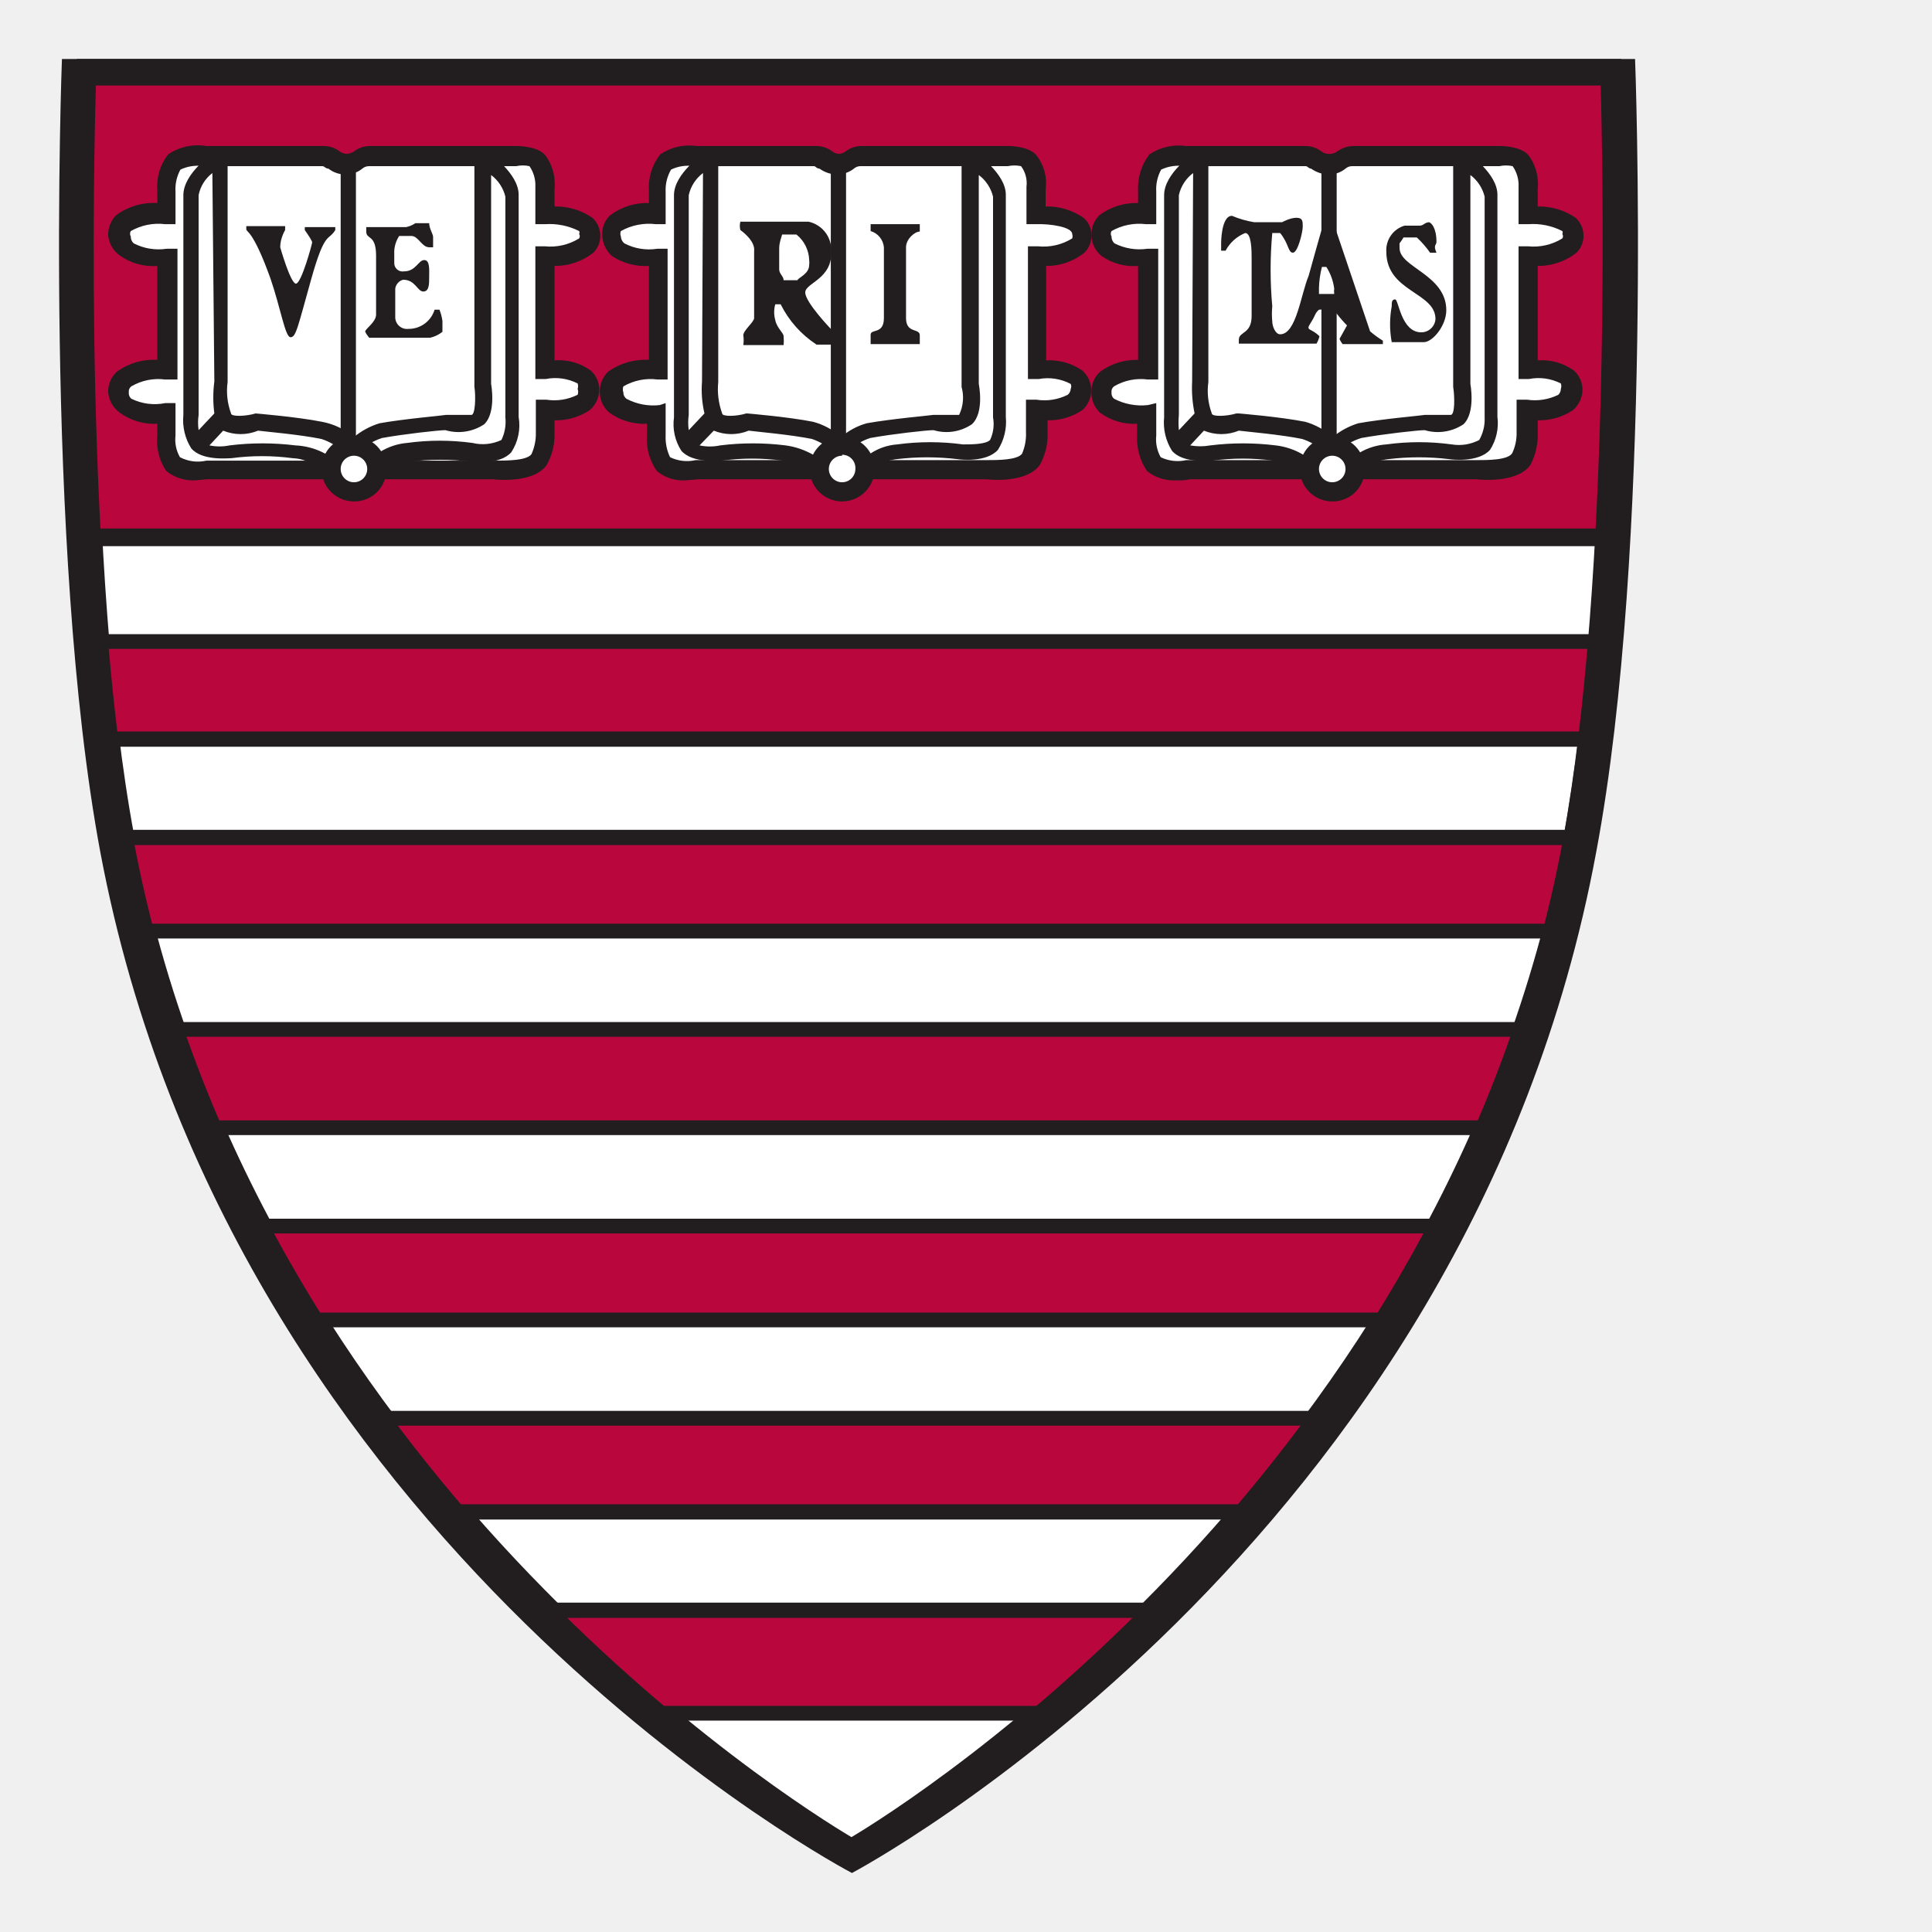
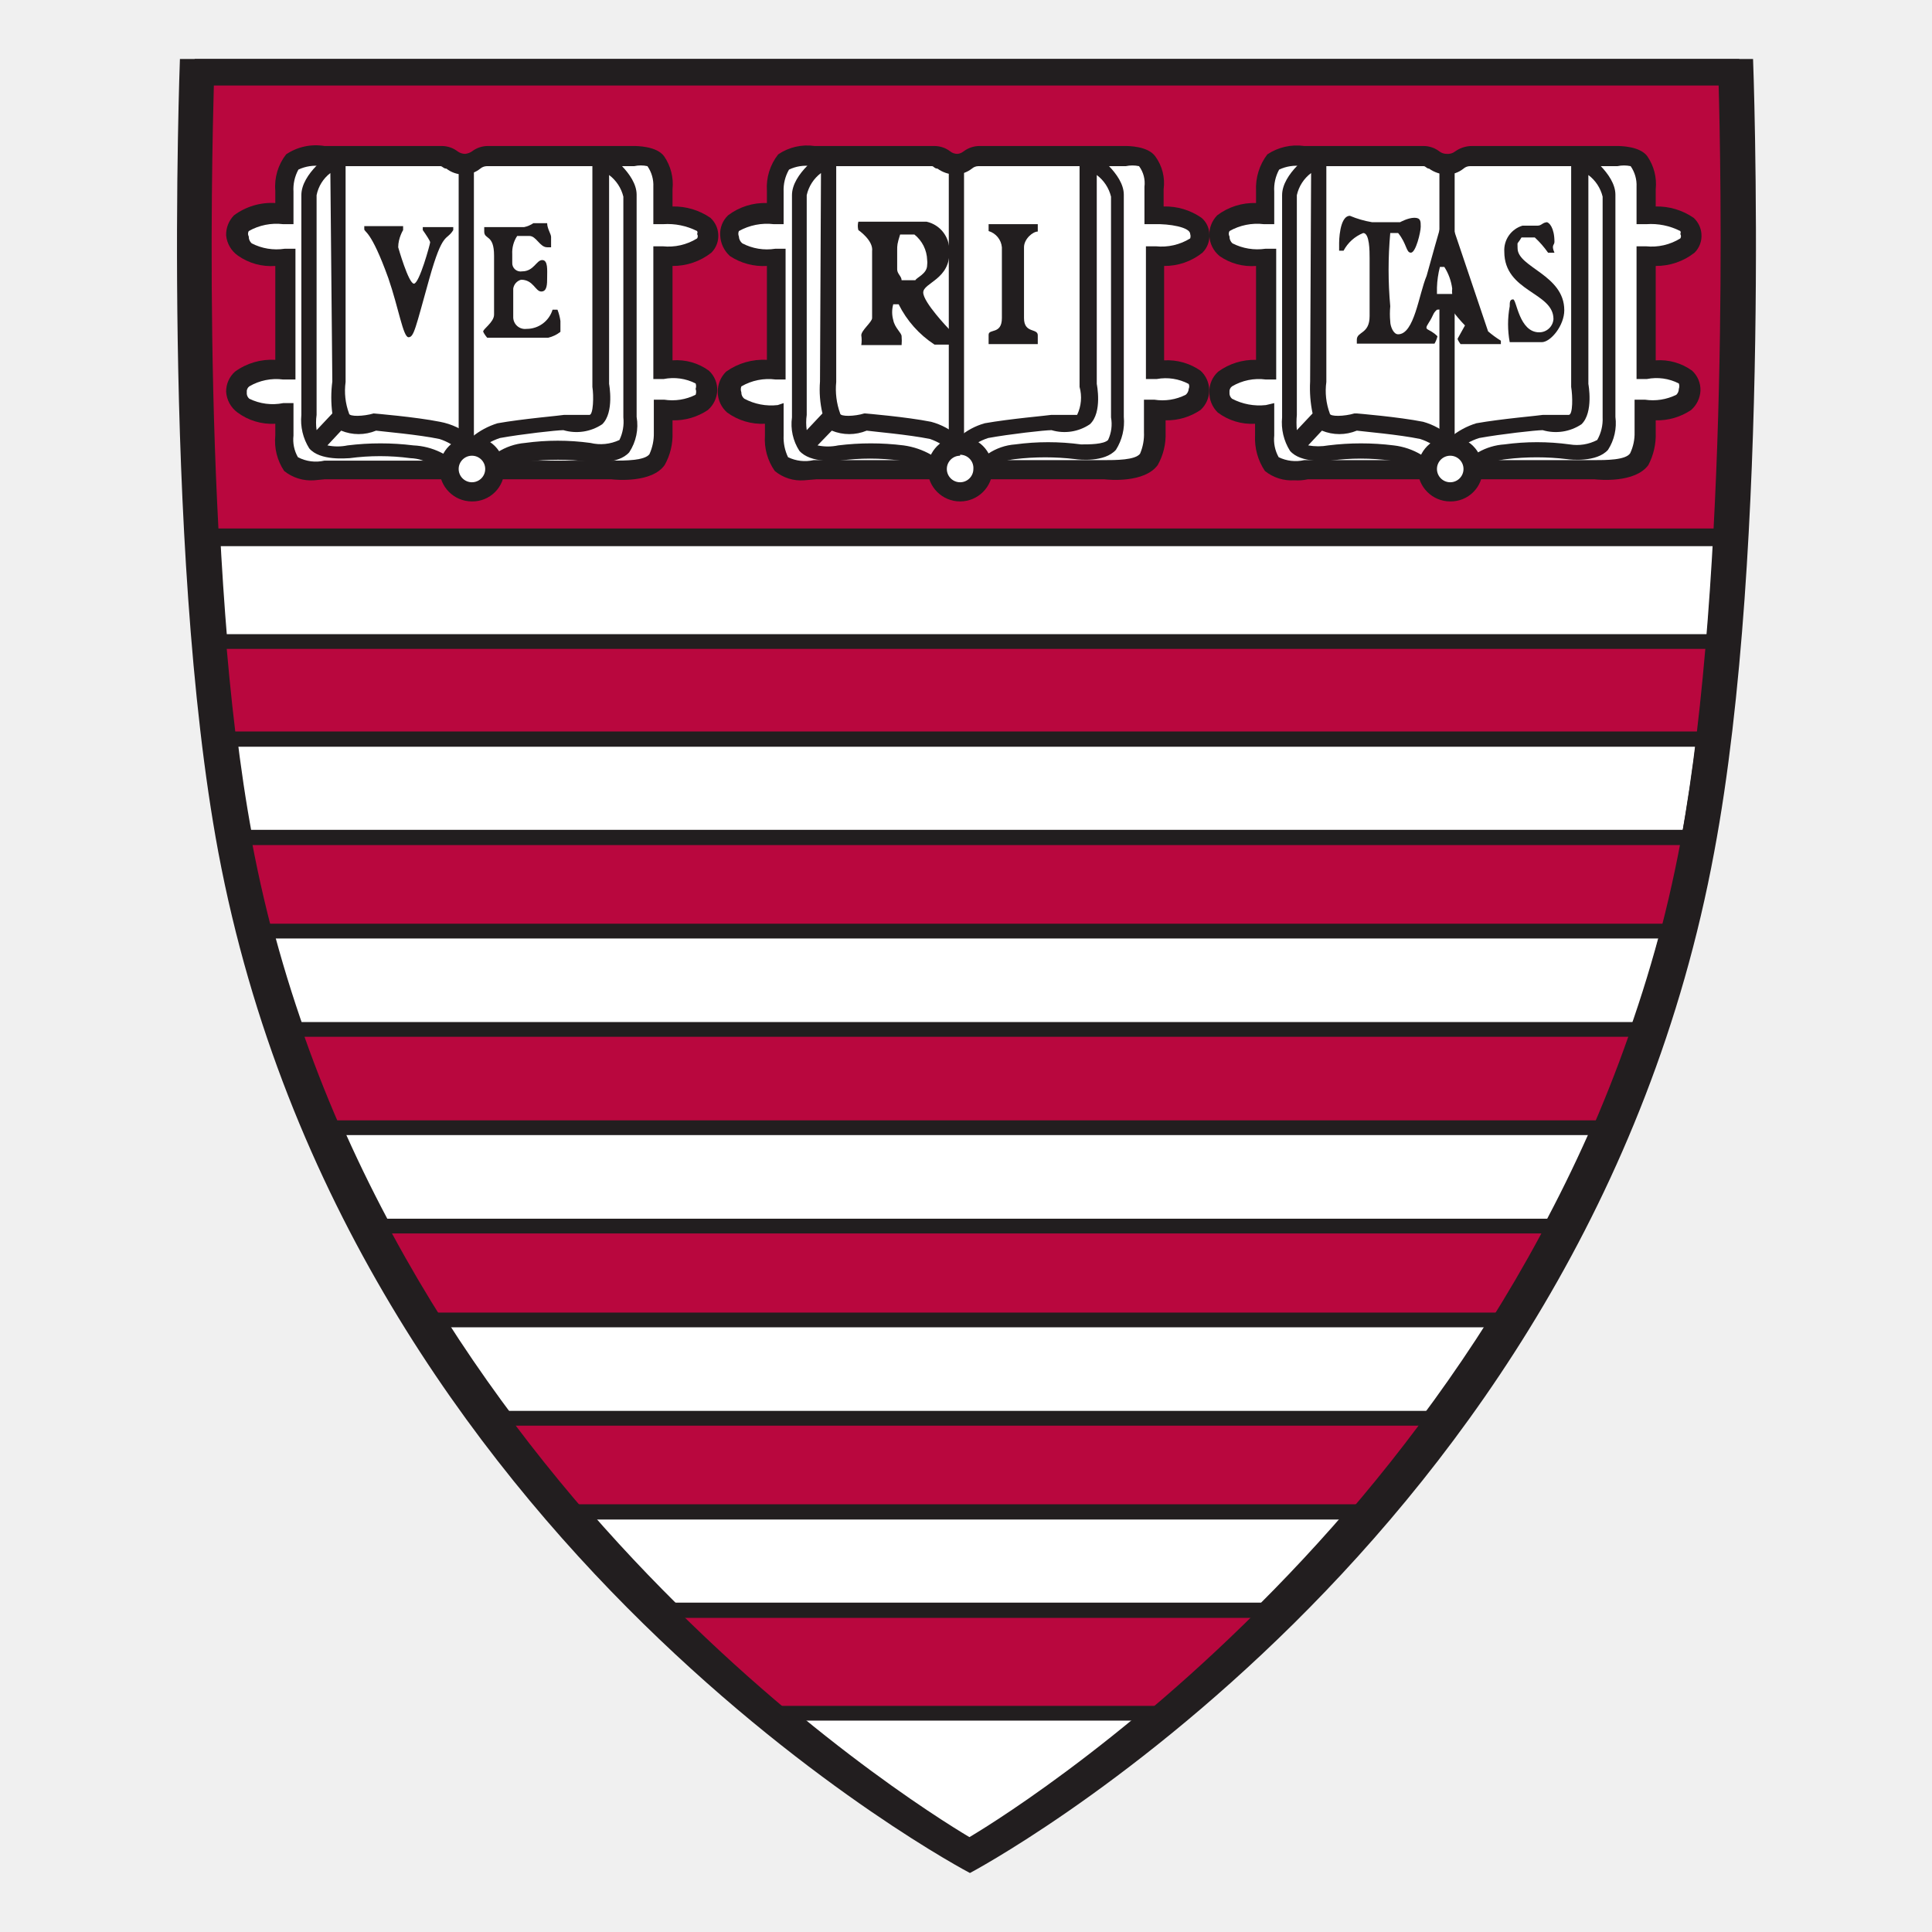
- <svg xmlns="http://www.w3.org/2000/svg" viewBox="-1.2 -1.2 39.3 39.3">
+ <svg xmlns="http://www.w3.org/2000/svg" viewBox="-3.6 -1.2 39.3 39.3">
  <defs>
    <style>.cls-1,.cls-2{fill:#221e1f;}.cls-2,.cls-3,.cls-4{fill-rule:evenodd;}.cls-3,.cls-5{fill:#fff;}.cls-4{fill:#b9073e;}</style>
  </defs>
  <g id="Camada_2" data-name="Camada 2">
    <g id="图层_2" data-name="图层 2">
      <polygon class="cls-1" points="49.58 25.05 49.58 17.68 44.83 17.68 44.83 25.05 41.53 25.05 41.53 8.54 44.83 8.54 44.83 14.95 49.58 14.95 49.58 8.54 52.95 8.54 52.95 25.05 49.58 25.05" />
      <path class="cls-1" d="M66,25.05l-1.17-3.92H60l-1.16,3.92H55.37L60.79,8.49h3.59l5.2,16.56Zm-2.88-10c-.17-.76-.67-2.92-.67-2.92s-.47,1.94-.78,3.18-.52,2-.88,3.06H64s-.54-1.73-.9-3.32" />
      <path class="cls-1" d="M80.05,25.05c-.64-1.09-.9-1.55-1.54-2.71-1.64-3-2.14-3.78-2.74-4a1.52,1.52,0,0,0-.52-.14v6.89H72V8.54h6.15A4.58,4.58,0,0,1,83,13.38c0,2.48-1.64,4.52-3.69,4.57a3,3,0,0,1,.69.68c1,1.19,4,6.42,4,6.42ZM78.32,11.44a5.78,5.78,0,0,0-1.88-.24H75.25v4.47h1.12c1.42,0,2-.15,2.49-.55a2.22,2.22,0,0,0,.64-1.66,1.92,1.92,0,0,0-1.18-2" />
      <path class="cls-1" d="M93.3,25.17h-3L84.68,8.54h3.63l2.74,8.6c.23.73.49,1.66.76,2.87a30.42,30.42,0,0,1,1-3.3l2.8-8.17h3.49Z" />
      <path class="cls-1" d="M108.91,25.05l-1.17-3.92H102.9l-1.17,3.92H98.26l5.42-16.56h3.59l5.2,16.56Zm-2.88-10-.66-2.92-.79,3.18c-.31,1.19-.52,2-.88,3.06h3.23s-.54-1.73-.9-3.32" />
      <path class="cls-1" d="M122.94,25.05c-.64-1.09-.9-1.55-1.54-2.71-1.64-3-2.14-3.78-2.74-4a1.52,1.52,0,0,0-.52-.14v6.89h-3.25V8.54H121a4.58,4.58,0,0,1,4.85,4.84c0,2.48-1.64,4.52-3.69,4.57a3,3,0,0,1,.69.68c1,1.19,4,6.42,4,6.42Zm-1.73-13.61a5.78,5.78,0,0,0-1.88-.24h-1.19v4.47h1.12c1.42,0,2-.15,2.49-.55a2.22,2.22,0,0,0,.64-1.66,1.92,1.92,0,0,0-1.18-2" />
      <path class="cls-1" d="M140.11,22.58a5.65,5.65,0,0,1-4,2.37c-.62.05-1.4.1-2.38.1h-4V8.54H133c.95,0,2.21.05,2.88.09a5.65,5.65,0,0,1,3.61,1.64c1.52,1.5,2.26,3.61,2.26,6.58a9.44,9.44,0,0,1-1.67,5.73m-2.9-10a2.72,2.72,0,0,0-2.61-1.38h-1.52V22.34h1.78c2.19,0,3.19-1.69,3.19-5.18a9.18,9.18,0,0,0-.84-4.63" />
      <path class="cls-1" d="M147.2,7.52h3V25.05h-3Zm8.89,17.53-5.9-9.35,5.7-8.18h3.6l-6.08,8.13,6.48,9.4Z" />
      <path class="cls-1" d="M163.47,19.4v.2c0,1.78.66,3.65,3.16,3.65a4.74,4.74,0,0,0,3.2-1.27l1.08,1.7a6.91,6.91,0,0,1-4.61,1.7c-3.62,0-5.9-2.61-5.9-6.72a7,7,0,0,1,1.6-5,4.85,4.85,0,0,1,3.92-1.72,5,5,0,0,1,3.52,1.31c1.12,1,1.68,2.59,1.68,5.58v.58ZM165.92,14c-1.57,0-2.43,1.24-2.43,3.32h4.74c0-2.08-.91-3.32-2.31-3.32" />
      <path class="cls-1" d="M181.17,25.05V16.54c0-1.75-.4-2.23-1.47-2.23a4.68,4.68,0,0,0-2.81,1.44v9.3h-2.73V15.63a7.45,7.45,0,0,0-.49-3l2.54-.71a3.78,3.78,0,0,1,.45,1.82,6,6,0,0,1,3.93-1.77c2,0,3.34,1.19,3.34,3.54v9.58Z" />
      <path class="cls-1" d="M195,25.05V16.54c0-1.75-.4-2.23-1.47-2.23a4.68,4.68,0,0,0-2.81,1.44v9.3H188V15.63a7.63,7.63,0,0,0-.48-3l2.53-.71a3.78,3.78,0,0,1,.46,1.82,5.92,5.92,0,0,1,3.92-1.77c2,0,3.35,1.19,3.35,3.54v9.58Z" />
      <path class="cls-1" d="M204.12,19.4v.2c0,1.78.66,3.65,3.17,3.65A4.7,4.7,0,0,0,210.48,22l1.09,1.7a6.93,6.93,0,0,1-4.61,1.7c-3.62,0-5.9-2.61-5.9-6.72a7,7,0,0,1,1.59-5,4.89,4.89,0,0,1,3.93-1.72,5,5,0,0,1,3.52,1.31c1.12,1,1.68,2.59,1.68,5.58v.58ZM206.58,14c-1.57,0-2.43,1.24-2.43,3.32h4.74c0-2.08-.92-3.32-2.31-3.32" />
      <path class="cls-1" d="M222.67,25.05a3.2,3.2,0,0,1-.23-1,4.21,4.21,0,0,1-3.14,1.27c-3.27,0-5.25-2.56-5.25-6.56S216.28,12,219.38,12a3.65,3.65,0,0,1,2.76,1.17s-.08-1-.08-2.1V6.38l2.76.43V20.59a14,14,0,0,0,.41,4.46Zm-.61-9.78a3,3,0,0,0-2.33-1c-1.77,0-2.58,1.42-2.58,4.51,0,2.84.55,4.26,2.66,4.26a2.68,2.68,0,0,0,2.25-1.22Z" />
      <path class="cls-1" d="M234.42,25.33c-1.06,3.09-2,4.63-5,5.19l-.91-1.8c1.75-.48,2.74-1.21,3.47-3.67h-.89c-.35-1.44-.83-2.84-1.21-4L227,12.43l2.83-.48,2.36,7.8c.2.76.66,2.69.71,2.89,0-.1.48-1.92,1-3.47L236,12.23h3Z" />
      <path class="cls-1" d="M248.38,25.38a11.2,11.2,0,0,1-5.75-1.57l1.11-2.23A9,9,0,0,0,248.48,23c2.15,0,3.45-1,3.45-2.78,0-1.3-.82-2.11-2.61-2.61l-1.88-.54a5.72,5.72,0,0,1-3.39-2.1,4.42,4.42,0,0,1-.74-2.56c0-3.09,2.43-5.19,6-5.19a9.71,9.71,0,0,1,5.54,1.67L253.5,11a7.56,7.56,0,0,0-4.13-1.34c-1.73,0-2.87.94-2.87,2.38,0,1.09.61,1.65,2.33,2.16l2.08.6c2.54.74,4.31,2.36,4.31,5,0,2.92-2.36,5.63-6.84,5.63" />
      <path class="cls-1" d="M262.94,25.38c-3.49,0-5.44-2.46-5.44-6.59,0-4.66,2.79-6.89,5.65-6.89a4.71,4.71,0,0,1,3.55,1.39l-1.4,1.85a3.16,3.16,0,0,0-2.15-1,2.18,2.18,0,0,0-2,1.29,8.63,8.63,0,0,0-.53,3.57c0,1.75.28,2.86.86,3.5a2.27,2.27,0,0,0,1.7.73A3.66,3.66,0,0,0,265.73,22l1.32,1.7a5.33,5.33,0,0,1-4.11,1.7" />
      <path class="cls-1" d="M276.73,25.05V16.33c0-1.59-.56-2-1.62-2A4.76,4.76,0,0,0,272,15.85v9.2h-2.81V9.8A13.33,13.33,0,0,0,269,7l2.81-.61a13.63,13.63,0,0,1,.26,3v2.73c0,.82,0,1.45,0,1.45a5.73,5.73,0,0,1,3.92-1.67A3.46,3.46,0,0,1,279,13.5a4.86,4.86,0,0,1,.43,2.51v9Z" />
      <path class="cls-1" d="M288.25,25.38c-3.46,0-5.64-2.61-5.64-6.72s2.2-6.73,5.6-6.73c3.64,0,5.72,2.71,5.72,6.76s-2.2,6.69-5.68,6.69m0-11.35c-1.77,0-2.53,1.34-2.53,4.46,0,3.72.93,4.81,2.61,4.81s2.55-1.34,2.55-4.56c0-3.62-1-4.71-2.63-4.71" />
      <path class="cls-1" d="M301.86,25.38c-3.47,0-5.65-2.61-5.65-6.72s2.2-6.73,5.6-6.73c3.65,0,5.72,2.71,5.72,6.76s-2.2,6.69-5.67,6.69m0-11.35c-1.77,0-2.53,1.34-2.53,4.46,0,3.72.94,4.81,2.61,4.81s2.56-1.34,2.56-4.56c0-3.62-1-4.71-2.64-4.71" />
      <path class="cls-1" d="M313.39,25.33c-2.81,0-2.81-2.54-2.81-3.62V10.79A20.39,20.39,0,0,0,310.32,7l2.86-.64a15.12,15.12,0,0,1,.23,3.53V20.79c0,1.73.08,2,.28,2.31a.78.78,0,0,0,.91.2l.46,1.72a4.25,4.25,0,0,1-1.67.31" />
      <path class="cls-2" d="M16.13,36.9S3.5,30.29.84,16.13C-.32,9.91.06,0,.06,0h32s.38,9.91-.79,16.13C28.65,30.29,16.13,36.9,16.13,36.9" />
      <path class="cls-3" d="M16.11,36.52S3.88,29.65,1.31,15.94C.19,9.92.55.33.55.33h31s.37,9.59-.76,15.61C28.23,29.65,16.11,36.52,16.11,36.52" />
      <path class="cls-3" d="M16.12,36.42S3.9,29.55,1.33,15.84C.2,9.82.57.22.57.22h31s.36,9.6-.77,15.62C28.24,29.55,16.12,36.42,16.12,36.42" />
      <path class="cls-1" d="M16.12,36.66,16,36.6c-.12-.07-12.34-7.08-14.9-20.72C0,9.9.36.31.36.22V0H31.78v.2c0,.09.36,9.68-.76,15.66C28.46,29.52,16.35,36.53,16.22,36.6ZM.77.43c0,1.41-.26,9.92.76,15.37,2.4,12.79,13.41,19.67,14.59,20.37,1.18-.7,12.09-7.59,14.49-20.37,1-5.45.81-14,.76-15.37Z" />
      <polygon class="cls-4" points="9.89 31.59 22.26 31.57 20.88 32.93 19.98 33.67 12.2 33.68 11.2 32.78 9.89 31.59" />
      <polygon class="cls-4" points="6.55 27.67 25.62 27.67 24.79 28.84 24.12 29.57 8.11 29.59 7.35 28.73 6.55 27.67" />
      <polygon class="cls-4" points="4.17 23.78 28.02 23.78 26.92 25.68 5.26 25.68 4.59 24.68 4.17 23.78" />
      <polygon class="cls-4" points="1.35 15.88 1.54 16.92 1.78 17.78 30.45 17.77 30.64 16.82 30.83 15.86 1.35 15.88" />
      <polygon class="cls-4" points="0.52 0.38 31.59 0.38 31.48 5.04 31.46 9.65 0.67 9.64 0.57 7.81 0.5 4.24 0.52 0.38" />
      <polygon class="cls-4" points="2.4 19.77 3.05 21.75 29 21.74 29.78 19.77 2.4 19.77" />
      <polygon class="cls-4" points="0.84 11.79 31.35 11.79 31.28 12.82 31.14 13.87 1.06 13.85 0.87 12.59 0.84 11.79" />
      <path class="cls-1" d="M16.11,36.76,16,36.7C15.88,36.64,3.67,29.63,1.11,16,0,10,.34.42.34.32V.12H31.76v.2c0,.1.35,9.69-.77,15.66C28.45,29.63,16.33,36.63,16.21,36.7ZM.75.54C.71,2,.5,10.46,1.52,15.9c2.4,12.79,13.4,19.67,14.59,20.38,1.18-.71,12.09-7.59,14.48-20.38,1-5.44.81-13.95.77-15.36Z" />
      <path class="cls-1" d="M20.06,33.8h-8v-.3h8Zm2.23-2.09H9.88V31.4H22.29Zm1.86-2H8.05V29.4h16.1ZM25.6,27.8H6.5v-.3H25.6Zm1.32-2H5.22V25.5h21.7Zm1.14-1.91h-24v-.3h24Zm1-2H3v-.3H29Zm.78-2H2.36v-.3H29.8Zm.55-2H1.69v-.3H30.35Zm.46-1.9H1.22v-.31H30.81Zm.31-2H.93v-.31H31.12ZM31.31,12H.81v-.3h30.5Zm.1-2.09H.65V9.55H31.41Zm-22.47-2-.52-.6.23-.2.52.6Z" />
      <rect class="cls-5" x="2.73" y="7.33" width="0.78" height="0.31" transform="matrix(0.68, -0.74, 0.74, 0.68, -4.51, 4.72)" />
      <path class="cls-3" d="M2.18,2.67s0-.43.16-.59A1,1,0,0,1,2.94,2H5.39c.2,0,.25.17.48.17S6.13,2,6.34,2H9.29s.36,0,.46.12a.75.75,0,0,1,.14.52v.57s.91,0,.93.38S9.89,4,9.89,4V6.34s.93-.12.9.4-.9.41-.9.41V7.6a1.12,1.12,0,0,1-.12.55c-.21.29-.91.21-.91.21H3s-.5.08-.69-.12-.14-.57-.14-.57V7.22s-1,.1-1-.45,1-.46,1-.46V4s-.93.12-1-.43,1-.45,1-.45Z" />
      <path class="cls-1" d="M2.79,8.57a.87.87,0,0,1-.61-.19A1.1,1.1,0,0,1,2,7.66V7.42a1.18,1.18,0,0,1-.77-.23A.57.57,0,0,1,1,6.77a.54.54,0,0,1,.18-.41A1.26,1.26,0,0,1,2,6.12V4.21A1.17,1.17,0,0,1,1.24,4,.57.57,0,0,1,1,3.59a.56.56,0,0,1,.16-.41A1.28,1.28,0,0,1,2,2.93V2.68a1.06,1.06,0,0,1,.22-.74A1.08,1.08,0,0,1,3,1.77H5.39a.53.53,0,0,1,.32.11.26.26,0,0,0,.15.05A.3.3,0,0,0,6,1.88a.53.53,0,0,1,.33-.11H9.29c.06,0,.47,0,.62.21a1,1,0,0,1,.17.67V3a1.31,1.31,0,0,1,.77.23.49.49,0,0,1,.16.33.48.48,0,0,1-.14.38,1.26,1.26,0,0,1-.79.27V6.13a1.11,1.11,0,0,1,.74.21.53.53,0,0,1,.17.41.56.56,0,0,1-.19.39,1.23,1.23,0,0,1-.72.21V7.6a1.25,1.25,0,0,1-.16.66c-.26.37-1,.3-1.08.29H3ZM2.37,7v.66a.72.72,0,0,0,.09.44A.78.78,0,0,0,3,8.17H8.86c.26,0,.65,0,.75-.13A1,1,0,0,0,9.7,7.6V6.93l.21,0a1.06,1.06,0,0,0,.64-.1.17.17,0,0,0,0-.12.16.16,0,0,0,0-.11,1,1,0,0,0-.65-.09l-.21,0V3.81h.19a1.11,1.11,0,0,0,.7-.16.08.08,0,0,0,0-.09.06.06,0,0,0,0-.06,1.33,1.33,0,0,0-.69-.14l-.2,0V2.6a.68.68,0,0,0-.12-.42.62.62,0,0,0-.27,0h-3a.21.21,0,0,0-.13.05.54.54,0,0,1-.34.12h0a.57.57,0,0,1-.35-.12c-.06,0-.08-.05-.12-.05H2.94a.82.82,0,0,0-.47.07.83.83,0,0,0-.1.45v.66H2.16a1.14,1.14,0,0,0-.7.14.11.11,0,0,0,0,.11.18.18,0,0,0,.06.14,1.1,1.1,0,0,0,.67.11l.22,0V6.52H2.16a1.08,1.08,0,0,0-.69.14.13.13,0,0,0-.05.12.15.15,0,0,0,.05.13A1.08,1.08,0,0,0,2.16,7Z" />
      <rect class="cls-1" x="5.73" y="2.16" width="0.31" height="5.69" />
      <path class="cls-3" d="M6,7.86a.47.47,0,1,1-.46.46A.47.47,0,0,1,6,7.86" />
      <path class="cls-1" d="M6,9a.66.66,0,1,1,.66-.66A.65.65,0,0,1,6,9Zm0-.93a.27.27,0,1,0,0,.54.27.27,0,1,0,0-.54Z" />
      <path class="cls-1" d="M6.47,8.4l-.11-.29A1.16,1.16,0,0,0,6.52,8a1.23,1.23,0,0,1,.56-.19,4.91,4.91,0,0,1,1.33,0A.89.89,0,0,0,9,7.75a.85.85,0,0,0,.08-.46V2.8a.78.78,0,0,0-.29-.44V6.61s.11.58-.14.82a.94.94,0,0,1-.79.12c-.13,0-.85.08-1.29.16A1.24,1.24,0,0,0,6.09,8L5.93,7.8,5.79,8a1.15,1.15,0,0,0-.45-.27c-.43-.09-1.14-.15-1.29-.17a.93.93,0,0,1-.71,0l-.28.3a1,1,0,0,0,.41,0,5.48,5.48,0,0,1,1.34,0A1.4,1.4,0,0,1,5.36,8l.16.08-.11.29a1.1,1.1,0,0,1-.22-.11.86.86,0,0,0-.44-.14,4.68,4.68,0,0,0-1.24,0c-.06,0-.6.06-.82-.2a1.08,1.08,0,0,1-.16-.68V2.77c0-.44.59-.85.66-.89L3.28,2h.15V6.57a1.32,1.32,0,0,0,.07.64c0,.07.3.06.5,0h0s.85.07,1.35.17A1.4,1.4,0,0,1,6,7.69a1.52,1.52,0,0,1,.52-.28c.5-.09,1.32-.16,1.35-.17h0c.16,0,.44,0,.52,0s.09-.39.06-.57V2h.16l.08-.13c.07.05.66.46.66.89V7.28A1,1,0,0,1,9.2,8c-.23.26-.77.2-.83.19a5.17,5.17,0,0,0-1.24,0,1.14,1.14,0,0,0-.44.14A1,1,0,0,1,6.47,8.4ZM3.12,2.32a.75.75,0,0,0-.28.45V7.24a1.09,1.09,0,0,0,0,.31l.32-.34a2.51,2.51,0,0,1,0-.65Z" />
      <path class="cls-3" d="M12.15,2.67s0-.43.17-.59.59-.12.59-.12h2.46c.19,0,.24.17.47.17S16.1,2,16.32,2h2.95s.35,0,.45.12a.75.75,0,0,1,.14.52v.57s.91,0,.93.38-.93.46-.93.46V6.34s.93-.12.91.4-.91.41-.91.41V7.6a1.12,1.12,0,0,1-.12.55c-.21.29-.9.21-.9.21H13s-.49.08-.69-.12a1,1,0,0,1-.14-.57V7.22s-1,.1-1-.45,1-.46,1-.46V4s-.92.12-1-.43,1-.45,1-.45Z" />
      <path class="cls-1" d="M12.76,8.57a.83.83,0,0,1-.6-.19,1.12,1.12,0,0,1-.2-.72V7.42a1.2,1.2,0,0,1-.77-.23A.56.56,0,0,1,11,6.77a.57.57,0,0,1,.17-.41A1.3,1.3,0,0,1,12,6.12V4.21a1.23,1.23,0,0,1-.75-.2.6.6,0,0,1-.2-.42.52.52,0,0,1,.16-.41A1.24,1.24,0,0,1,12,2.93V2.68a1.08,1.08,0,0,1,.23-.74,1.05,1.05,0,0,1,.74-.17h2.44a.53.53,0,0,1,.32.11.23.23,0,0,0,.15.05A.24.24,0,0,0,16,1.88a.54.54,0,0,1,.34-.11h2.95c.06,0,.46,0,.61.21a.92.92,0,0,1,.17.67V3a1.29,1.29,0,0,1,.77.23.45.45,0,0,1,.16.33.48.48,0,0,1-.14.38,1.23,1.23,0,0,1-.78.27V6.13a1.18,1.18,0,0,1,.74.21.54.54,0,0,1,0,.8,1.22,1.22,0,0,1-.71.21V7.6a1.25,1.25,0,0,1-.16.66c-.27.37-1,.3-1.08.29H13ZM12.34,7v.66a.93.93,0,0,0,.09.44.79.79,0,0,0,.52.06h5.89c.26,0,.65,0,.75-.13a1,1,0,0,0,.08-.44V6.93l.21,0a1.05,1.05,0,0,0,.64-.1.17.17,0,0,0,.06-.12.12.12,0,0,0,0-.1,1,1,0,0,0-.65-.1l-.22,0V3.81h.2a1.11,1.11,0,0,0,.7-.16.14.14,0,0,0,0-.09c0-.14-.43-.21-.73-.2l-.2,0V2.6a.58.58,0,0,0-.11-.42.64.64,0,0,0-.27,0h-3a.2.2,0,0,0-.13.05.57.57,0,0,1-.35.12h0a.63.63,0,0,1-.35-.12c-.06,0-.08-.05-.11-.05H12.91a.79.79,0,0,0-.46.07.83.83,0,0,0-.11.45v.66h-.2a1.17,1.17,0,0,0-.71.14.14.14,0,0,0,0,.11.19.19,0,0,0,.07.14,1.08,1.08,0,0,0,.67.11l.21,0V6.52h-.2a1.1,1.1,0,0,0-.7.14.17.17,0,0,0,0,.12.16.16,0,0,0,.06.13,1.16,1.16,0,0,0,.68.13Z" />
      <rect class="cls-1" x="15.7" y="2.16" width="0.31" height="5.69" />
      <path class="cls-3" d="M15.93,7.86a.47.47,0,0,1,0,.93.47.47,0,1,1,0-.93" />
      <path class="cls-1" d="M15.93,9a.66.66,0,1,1,.66-.66A.66.66,0,0,1,15.93,9Zm0-.93a.27.27,0,1,0,.27.27A.27.27,0,0,0,15.93,8.05Z" />
      <path class="cls-1" d="M16.45,8.4l-.11-.29c.08,0,.11-.06.16-.08a1.13,1.13,0,0,1,.55-.19,5,5,0,0,1,1.34,0c.17,0,.46,0,.55-.09A.76.76,0,0,0,19,7.29V2.8a.78.78,0,0,0-.29-.44V6.61s.12.58-.14.82a.92.92,0,0,1-.78.12c-.14,0-.85.08-1.29.16a1.19,1.19,0,0,0-.45.27L15.9,7.8,15.77,8a1.31,1.31,0,0,0-.45-.27c-.44-.09-1.15-.15-1.29-.17a.93.93,0,0,1-.71,0l-.29.3a1,1,0,0,0,.42,0,5.39,5.39,0,0,1,1.33,0,1.55,1.55,0,0,1,.56.19l.16.08-.11.29a1.1,1.1,0,0,1-.22-.11.92.92,0,0,0-.45-.14,4.68,4.68,0,0,0-1.24,0c-.06,0-.59.06-.82-.2a1,1,0,0,1-.15-.68V2.77c0-.44.6-.85.67-.89l.08.12h.15V6.57a1.45,1.45,0,0,0,.08.64c0,.07.3.06.49,0H14s.84.07,1.34.17a1.38,1.38,0,0,1,.57.31,1.35,1.35,0,0,1,.52-.28c.5-.09,1.31-.16,1.35-.17h0c.17,0,.44,0,.53,0a.81.81,0,0,0,.05-.57V2h.15l.09-.13c.06.05.66.46.66.89V7.28a1.07,1.07,0,0,1-.16.67c-.23.26-.76.2-.82.19a5.19,5.19,0,0,0-1.24,0,1.32,1.32,0,0,0-.45.14A1.19,1.19,0,0,1,16.45,8.4ZM13.1,2.32a.77.77,0,0,0-.29.45V7.24a1.1,1.1,0,0,0,0,.31l.32-.34a2.11,2.11,0,0,1-.05-.65Z" />
      <path class="cls-3" d="M22.13,2.67s0-.43.16-.59a1,1,0,0,1,.6-.12h2.45c.2,0,.25.17.48.17s.26-.17.47-.17h2.95s.36,0,.45.12a.73.73,0,0,1,.15.52v.57s.9,0,.93.38-.93.46-.93.46V6.34s.93-.12.9.4-.9.41-.9.41V7.6a1.12,1.12,0,0,1-.12.55c-.21.29-.91.21-.91.21H23s-.5.08-.69-.12-.14-.57-.14-.57V7.22s-1,.1-1-.45,1-.46,1-.46V4s-.93.12-1-.43,1-.45,1-.45Z" />
      <path class="cls-1" d="M22.73,8.57a.86.86,0,0,1-.6-.19,1.19,1.19,0,0,1-.2-.72V7.42a1.15,1.15,0,0,1-.76-.23A.57.57,0,0,1,21,6.77a.54.54,0,0,1,.18-.41,1.25,1.25,0,0,1,.77-.24V4.21a1.14,1.14,0,0,1-.74-.2A.57.57,0,0,1,21,3.59a.56.56,0,0,1,.16-.41,1.24,1.24,0,0,1,.79-.25V2.68a1.13,1.13,0,0,1,.23-.74,1.08,1.08,0,0,1,.75-.17h2.43a.53.53,0,0,1,.32.11.24.24,0,0,0,.15.05A.24.24,0,0,0,26,1.88a.59.59,0,0,1,.34-.11h2.95c.06,0,.47,0,.62.21a1,1,0,0,1,.17.67V3a1.31,1.31,0,0,1,.77.23.49.49,0,0,1,.16.33.48.48,0,0,1-.14.38,1.26,1.26,0,0,1-.79.27V6.13a1.12,1.12,0,0,1,.74.21.53.53,0,0,1,.17.41.56.56,0,0,1-.19.39,1.23,1.23,0,0,1-.72.21V7.6a1.32,1.32,0,0,1-.15.66c-.27.37-1,.3-1.09.29H23A.92.92,0,0,1,22.73,8.57ZM22.32,7v.66a.74.74,0,0,0,.09.44.79.79,0,0,0,.52.06h5.88c.26,0,.66,0,.75-.14a.94.94,0,0,0,.09-.43V6.93l.21,0a1.08,1.08,0,0,0,.64-.1.17.17,0,0,0,.05-.12.16.16,0,0,0,0-.11,1,1,0,0,0-.65-.09l-.21,0V3.81h.19a1.11,1.11,0,0,0,.7-.16.08.08,0,0,0,0-.09.06.06,0,0,0,0-.06,1.31,1.31,0,0,0-.69-.14l-.2,0V2.6a.68.68,0,0,0-.12-.42.64.64,0,0,0-.27,0h-3a.2.2,0,0,0-.13.05.54.54,0,0,1-.34.12h0a.64.64,0,0,1-.36-.12c-.05,0-.07-.05-.11-.05H22.89a.82.82,0,0,0-.47.07.83.83,0,0,0-.1.45v.66h-.21a1.14,1.14,0,0,0-.7.14.11.11,0,0,0,0,.11.18.18,0,0,0,.06.14,1.12,1.12,0,0,0,.67.11l.22,0V6.52h-.21a1.07,1.07,0,0,0-.69.14.13.13,0,0,0-.05.12.15.15,0,0,0,.05.13,1.2,1.2,0,0,0,.69.13Z" />
      <rect class="cls-1" x="25.68" y="2.16" width="0.31" height="5.69" />
      <path class="cls-3" d="M25.9,7.86a.47.47,0,1,1-.46.46.47.47,0,0,1,.46-.46" />
      <path class="cls-1" d="M25.9,9a.66.66,0,1,1,.66-.66A.65.65,0,0,1,25.9,9Zm0-.93a.27.27,0,0,0,0,.54.27.27,0,1,0,0-.54Z" />
      <path class="cls-1" d="M26.42,8.4l-.11-.29A1.16,1.16,0,0,0,26.47,8,1.23,1.23,0,0,1,27,7.84a4.91,4.91,0,0,1,1.33,0,.89.89,0,0,0,.56-.09A.85.85,0,0,0,29,7.29V2.8a.78.78,0,0,0-.29-.44V6.61s.11.58-.14.82a.94.94,0,0,1-.79.12c-.13,0-.85.08-1.29.16A1.24,1.24,0,0,0,26,8l-.16-.19L25.74,8a1.15,1.15,0,0,0-.45-.27c-.43-.09-1.14-.15-1.29-.17a.93.93,0,0,1-.71,0l-.28.3a1.15,1.15,0,0,0,.41,0,5.41,5.41,0,0,1,1.33,0,1.4,1.4,0,0,1,.56.19l.16.08-.11.29a1.1,1.1,0,0,1-.22-.11.86.86,0,0,0-.44-.14,4.68,4.68,0,0,0-1.24,0c-.06,0-.6.06-.82-.2a1.08,1.08,0,0,1-.16-.68V2.77c0-.44.59-.85.66-.89l.09.12h.15V6.57a1.32,1.32,0,0,0,.07.64c0,.07.3.06.5,0H24s.85.07,1.35.17a1.4,1.4,0,0,1,.56.31,1.52,1.52,0,0,1,.52-.28c.5-.09,1.32-.16,1.35-.17h0c.16,0,.44,0,.53,0s.08-.39.05-.57V2h.16l.08-.13c.07.05.66.46.66.89V7.28a1,1,0,0,1-.15.67c-.23.26-.77.2-.83.19a5.17,5.17,0,0,0-1.24,0,1.14,1.14,0,0,0-.44.14A1,1,0,0,1,26.42,8.4ZM23.07,2.32a.77.77,0,0,0-.29.45V7.24a1.67,1.67,0,0,0,0,.31l.32-.34a2.51,2.51,0,0,1-.05-.65Z" />
      <path class="cls-2" d="M5.62,3.42v.06c-.14.23-.21,0-.49,1s-.31,1.18-.42,1.18-.2-.59-.41-1.2c-.36-1-.49-.93-.49-1s0,0,0-.06H4.6c0,.06,0,.08,0,.08s-.1.16-.1.35c0,0,.21.74.32.74s.33-.81.33-.84S5.07,3.58,5,3.48V3.42h.61" />
      <path class="cls-2" d="M7.25,3.34h.28c0,.11.08.22.08.28v.21c-.1,0-.08,0-.08,0-.15,0-.22-.23-.36-.23H6.92a.61.61,0,0,0-.1.37v.17a.17.17,0,0,0,.2.18c.24,0,.29-.23.41-.23s.1.21.1.35,0,.29-.12.29S7.25,4.49,7,4.49a.22.22,0,0,0-.16.18v.57a.24.24,0,0,0,.27.25.55.55,0,0,0,.53-.39h.1a1,1,0,0,1,.06.23v.22a.63.63,0,0,1-.25.12H6.31s-.06-.07-.08-.12.22-.19.22-.35V4c0-.44-.2-.32-.2-.49V3.42c.33,0,.57,0,.81,0a.54.54,0,0,0,.19-.08" />
      <path class="cls-2" d="M16.51,3.36h1v.15c-.1,0-.28.15-.28.32V5.27c0,.32.28.2.28.35V5.8h-1V5.61c0-.13.27,0,.27-.34V3.83a.38.38,0,0,0-.27-.33V3.36" />
      <path class="cls-2" d="M27.86,3.32c.05,0,.16.11.16.4,0,.07-.07.06,0,.22h-.13a1.94,1.94,0,0,0-.27-.31h-.27c-.1.17-.08.06-.08.22,0,.39.95.54.95,1.26,0,.31-.27.64-.45.65h-.66a2,2,0,0,1,0-.73c0-.08,0-.14.07-.14s.12.67.53.67A.29.29,0,0,0,28,5.29c0-.55-1-.55-1-1.37a.52.52,0,0,1,.37-.53h.31c.08,0,.1-.07.2-.07" />
      <path class="cls-2" d="M15.78,5.49H15.7s-.52-.54-.52-.74.56-.27.53-.85a.59.59,0,0,0-.46-.59H13.86a.34.34,0,0,0,0,.17s.31.21.28.43V5.27c0,.08-.22.25-.22.35a.67.67,0,0,1,0,.2h.82a1.05,1.05,0,0,0,0-.18c0-.07-.14-.17-.17-.33a.59.59,0,0,1,0-.32h.11a2.09,2.09,0,0,0,.73.82h.32c0,.06,0-.32,0-.32" />
      <path class="cls-2" d="M26.67,5.54a2,2,0,0,0,.26.19V5.8h-.82s-.06-.08-.06-.11l.15-.27a3,3,0,0,1-.27-.32,1.37,1.37,0,0,0-.3,0c-.09.08-.06.1-.17.27s0,.09.18.27a.52.52,0,0,1-.06.15H24V5.71c0-.17.26-.11.26-.48V4.05c0-.14,0-.51-.13-.51a.78.78,0,0,0-.4.36h-.09V3.74s0-.55.22-.55a2,2,0,0,0,.45.13h.57s.16-.09.29-.09.13.07.13.18-.1.53-.2.53-.08-.18-.26-.4h-.16a8.25,8.25,0,0,0,0,1.49,1.61,1.61,0,0,0,0,.31c0,.09.06.26.16.26.33,0,.42-.81.58-1.19,0,0,.32-1.16.4-1.39Z" />
      <path class="cls-3" d="M14.68,3.57H15a.69.69,0,0,1,.26.52.36.36,0,0,1,0,.1c0,.18-.21.25-.24.31h-.28c0-.08-.09-.13-.09-.22,0-.31,0-.29,0-.39s0-.13.06-.32" />
      <path class="cls-3" d="M25.78,4.23a1.07,1.07,0,0,1,.16.44.4.4,0,0,0,0,.11h-.31c0-.16,0-.13,0-.13a1.91,1.91,0,0,1,.06-.42Z" />
    </g>
  </g>
</svg>
